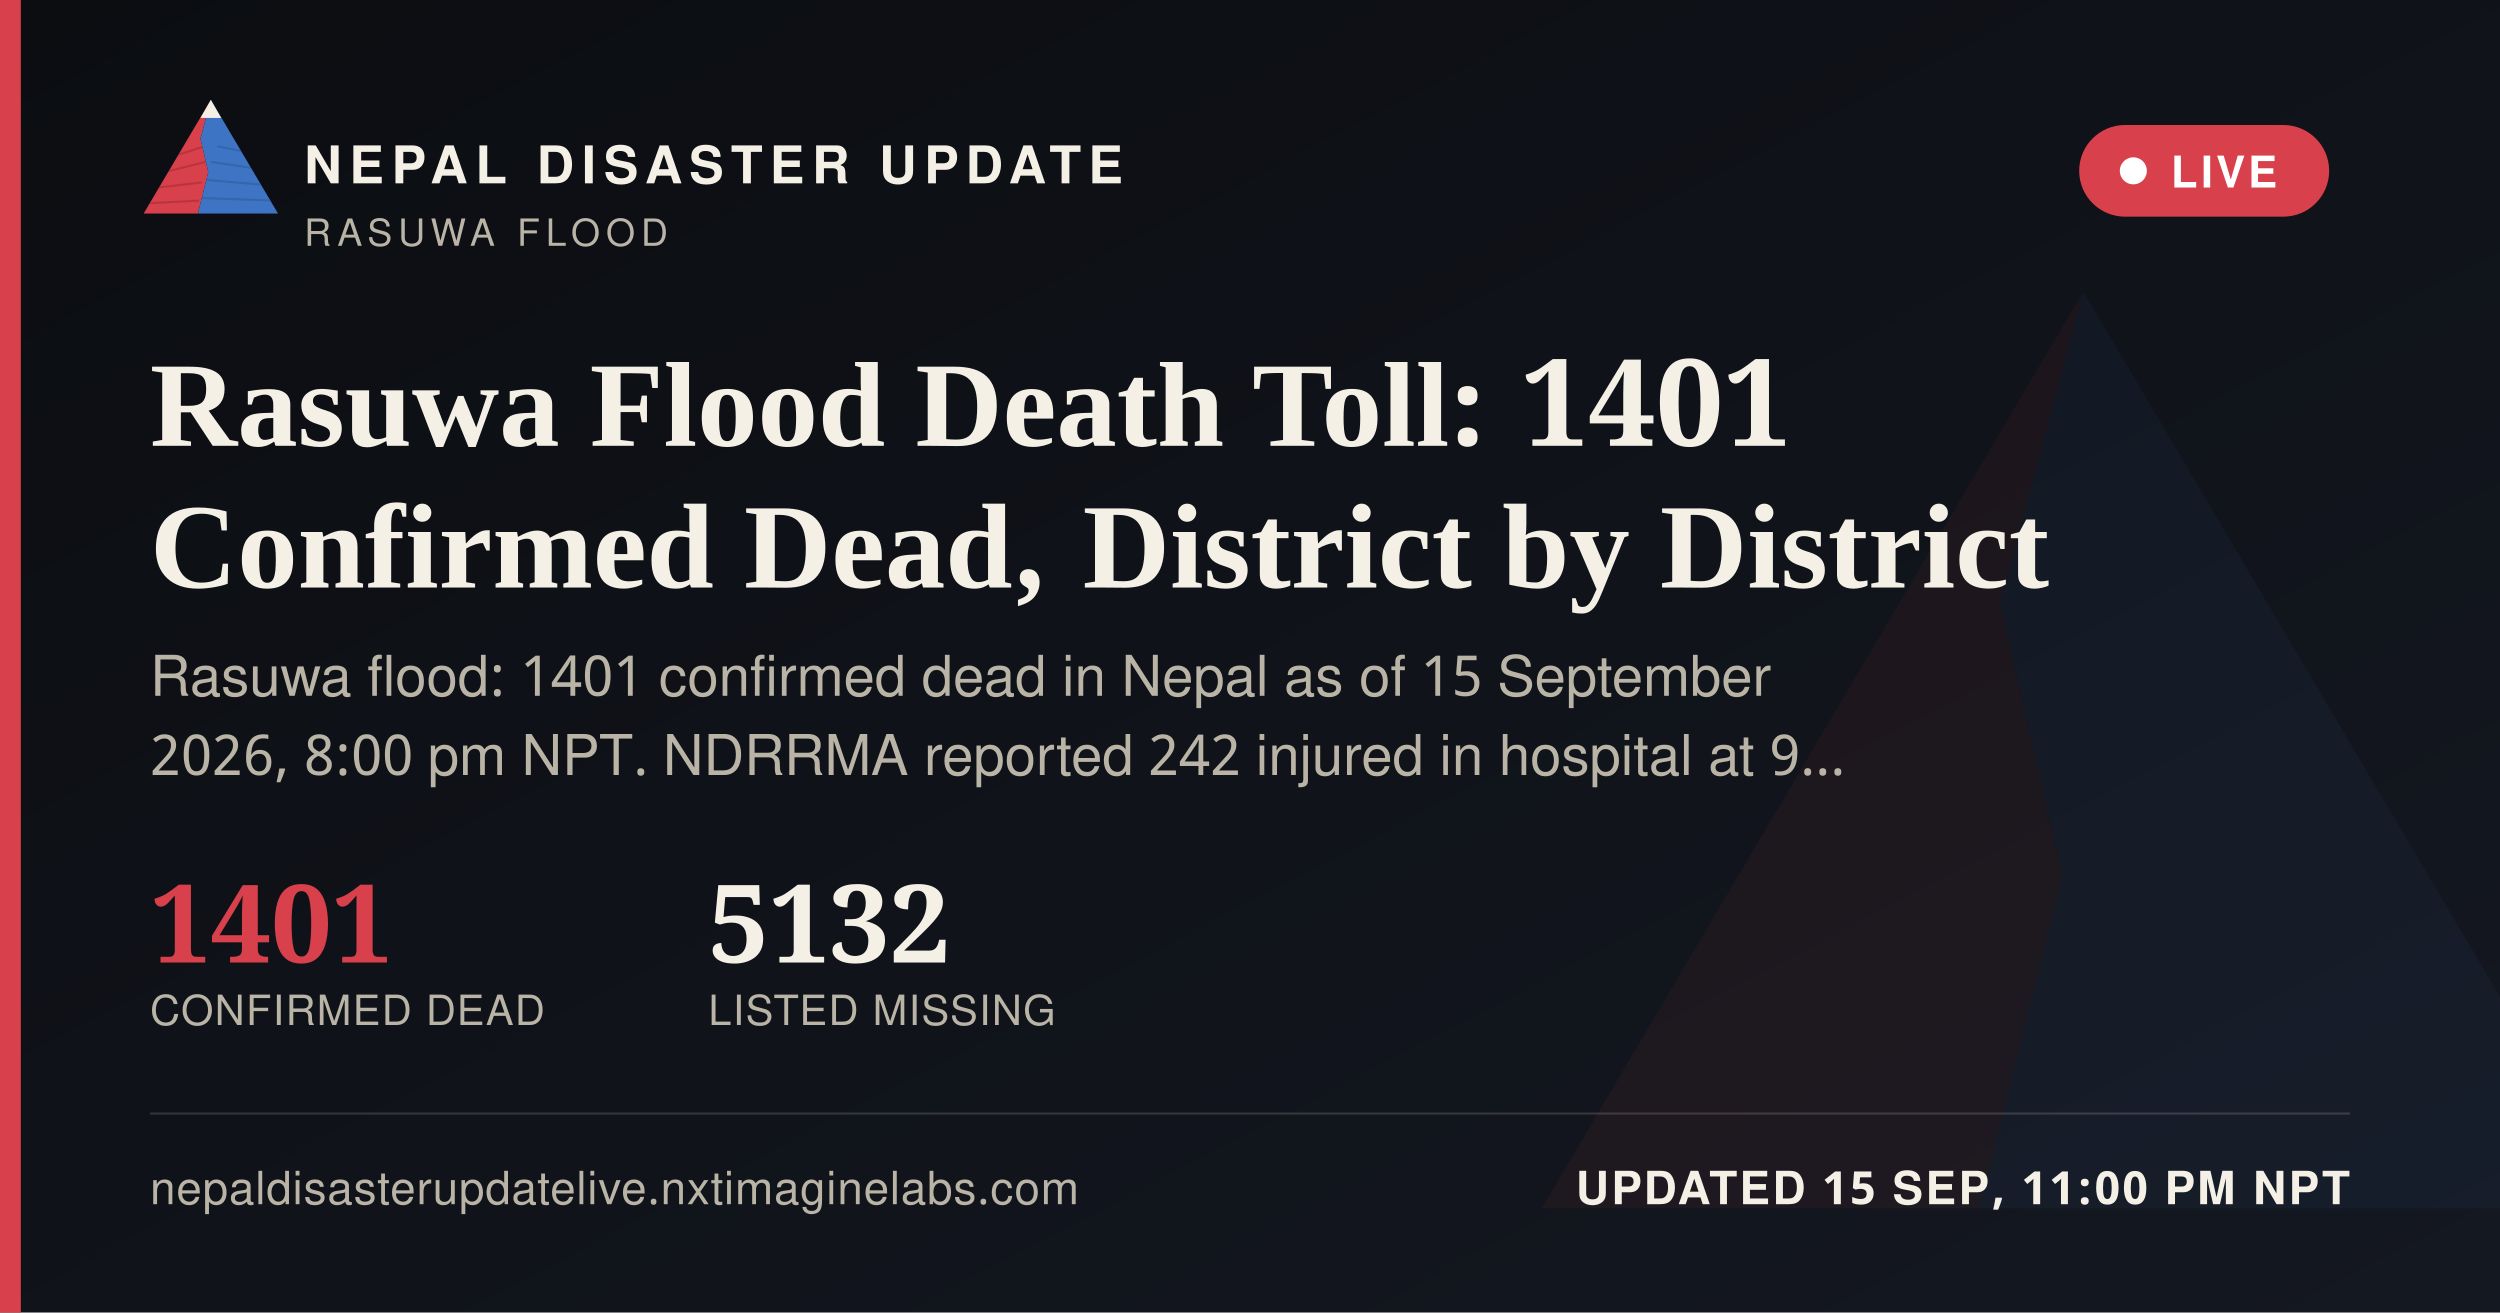
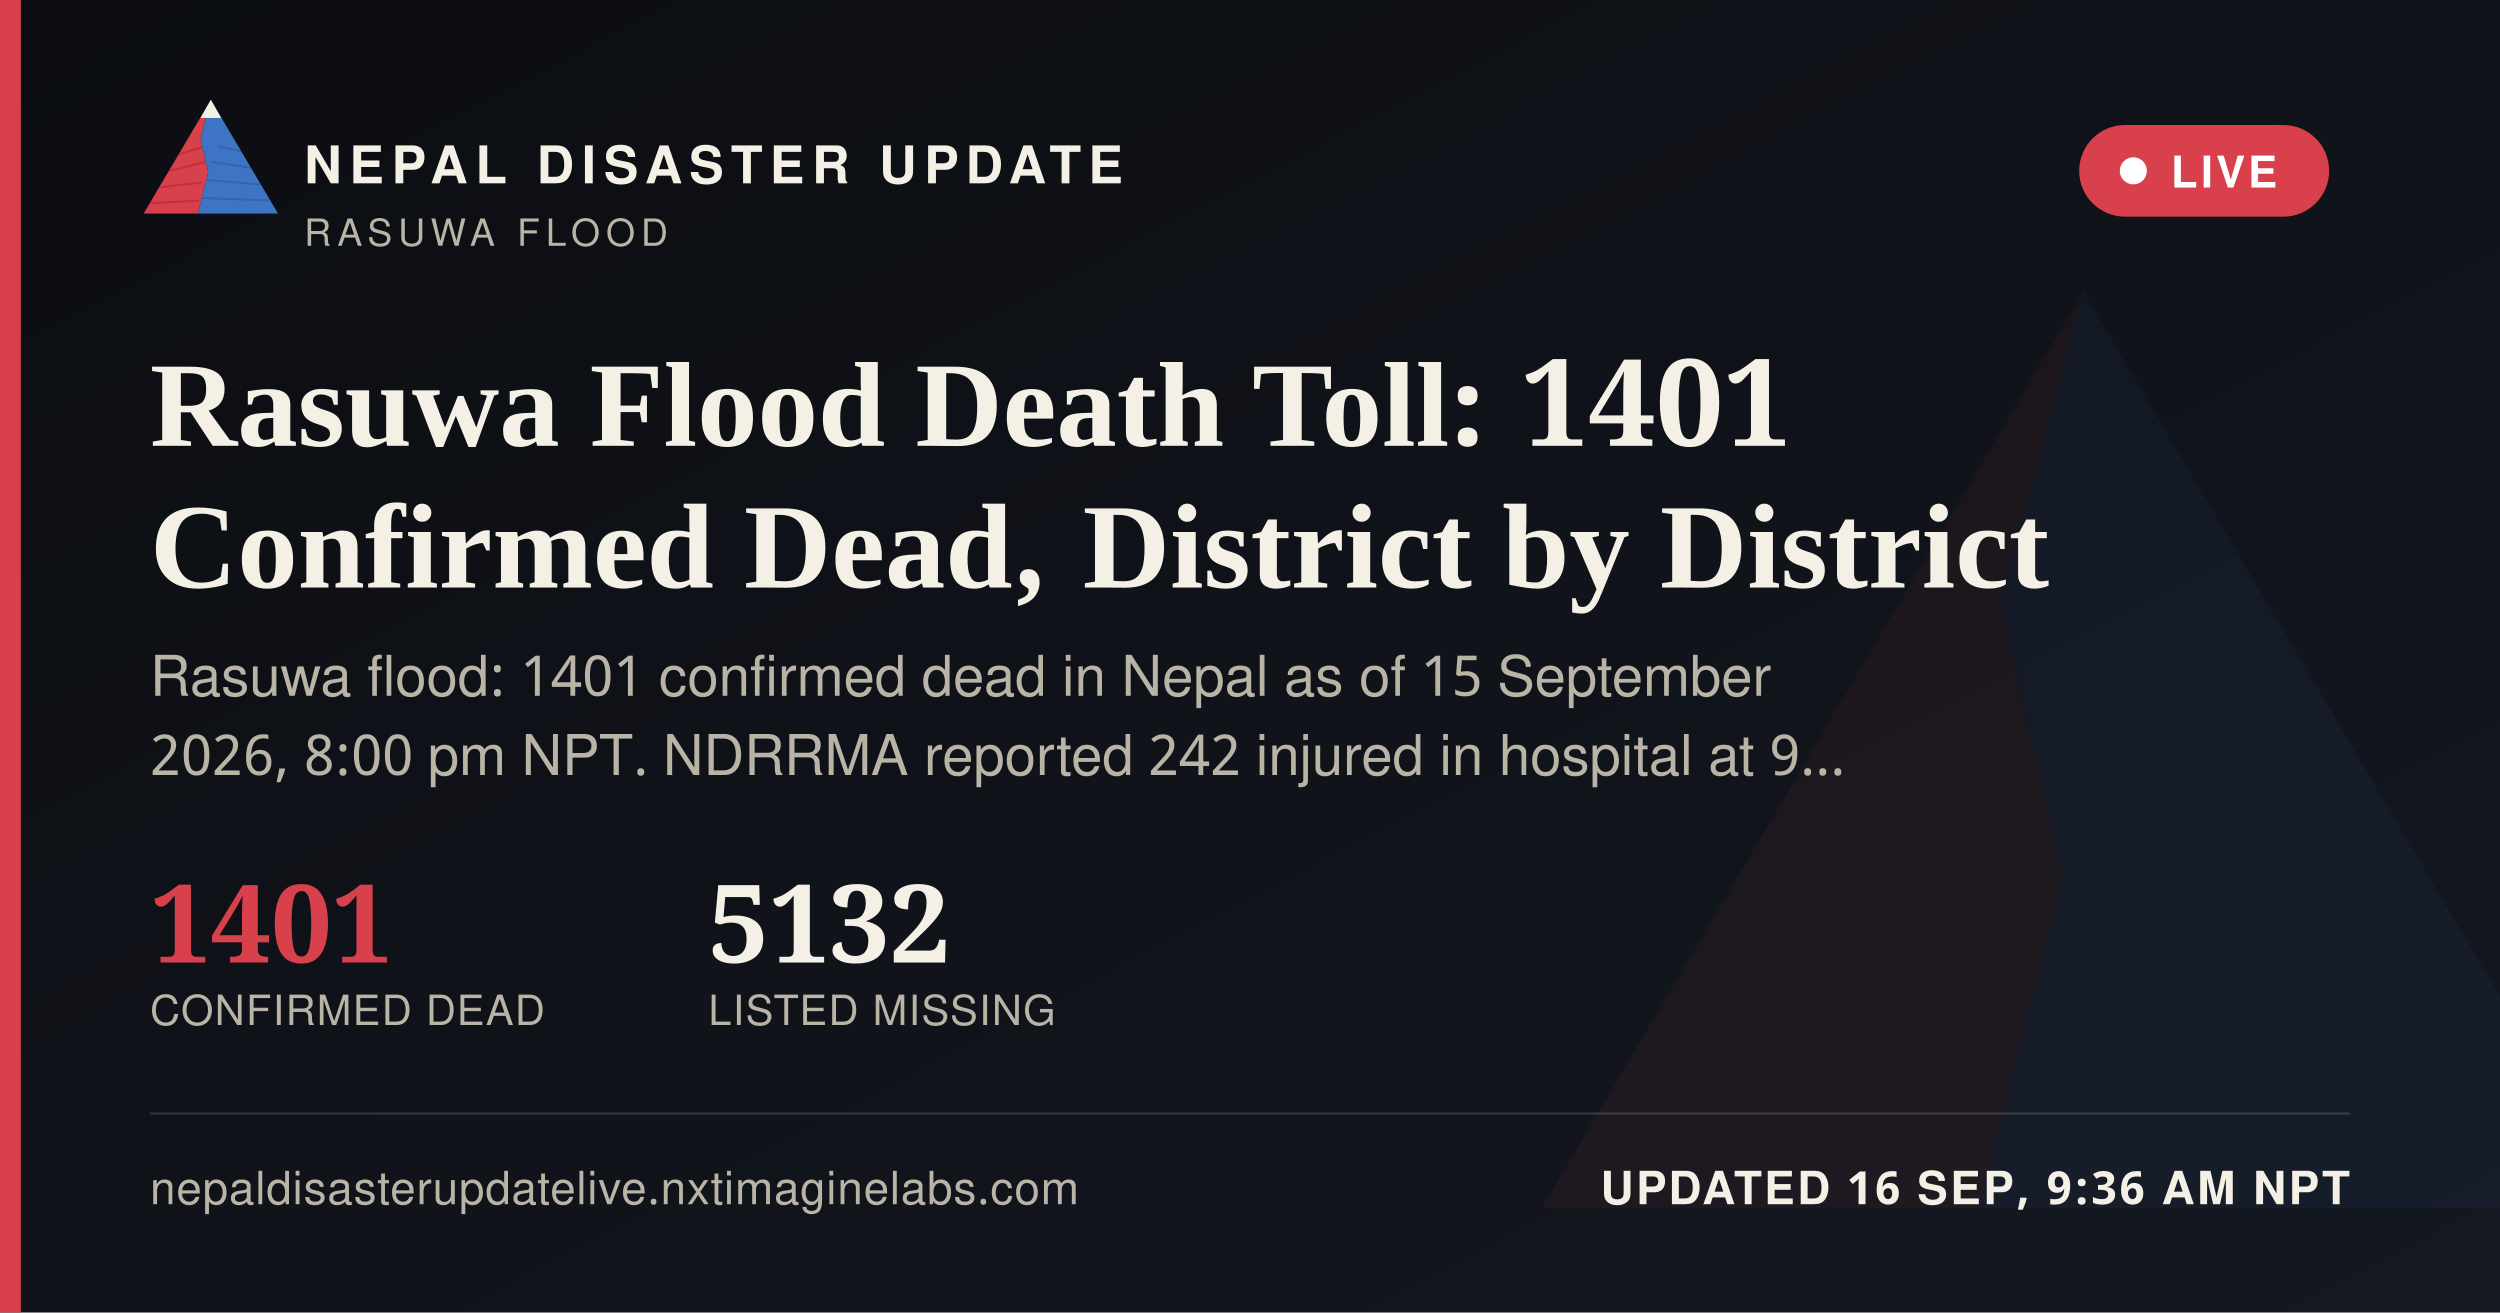
<svg xmlns="http://www.w3.org/2000/svg" width="1200" height="630" viewBox="0 0 1200 630">
  <defs>
    <linearGradient id="ogbg" x1="0" y1="0" x2="1" y2="1">
      <stop offset="0" stop-color="#0B0D11" />
      <stop offset="1" stop-color="#141821" />
    </linearGradient>
  </defs>
  <rect width="1200" height="630" fill="url(#ogbg)" />
  <g transform="translate(700,60) scale(5)" opacity="0.06">
    <polygon points="60,16 52,46 58,72 50,104 8,104" fill="#D8404B" />
    <polygon points="60,16 112,104 50,104 58,72 52,46" fill="#3D74C4" />
  </g>
  <rect x="0" y="0" width="10" height="630" fill="#D8404B" />
  <g transform="translate(64,38) scale(0.62)">
    <g>
      <defs>
        <clipPath id="ogLc">
          <polygon points="60,16 52,46 58,72 50,104 8,104" />
        </clipPath>
        <clipPath id="ogRc">
          <polygon points="60,16 112,104 50,104 58,72 52,46" />
        </clipPath>
      </defs>
      <polygon points="60,16 52,46 58,72 50,104 8,104" fill="#D8404B" />
      <g clip-path="url(#ogLc)" stroke="#A32A34" stroke-width="1.6" fill="none" opacity="0.55">
        <path d="M30,60 L55,52" />
        <path d="M24,72 L56,64" />
        <path d="M18,84 L53,80" />
        <path d="M13,96 L51,94" />
      </g>
      <polygon points="60,16 112,104 50,104 58,72 52,46" fill="#3D74C4" />
      <g clip-path="url(#ogRc)" stroke="#2A5793" stroke-width="1.6" fill="none" opacity="0.5">
        <path d="M65,52 L95,58" />
        <path d="M60,64 L100,70" />
        <path d="M56,78 L104,82" />
        <path d="M52,92 L108,94" />
      </g>
      <polygon points="60,16 52,30 68,30" fill="#F4F0E6" />
    </g>
  </g>
  <text x="146" y="88" font-family="'Public Sans', 'Noto Sans Devanagari', 'Helvetica Neue', Helvetica, Arial, sans-serif" font-size="25" font-weight="800" letter-spacing="3.6" fill="#F4F0E6">NEPAL DISASTER UPDATE</text>
  <text x="146" y="118" font-family="'Public Sans', 'Noto Sans Devanagari', 'Helvetica Neue', Helvetica, Arial, sans-serif" font-size="18" letter-spacing="2.8" fill="#B9B4A6">RASUWA FLOOD</text>
  <g>
    <rect x="998" y="60" width="120" height="44" rx="22" fill="#D8404B" stroke="none" />
    <circle cx="1024" cy="82" r="6.5" fill="#FFFFFF" />
    <text x="1042" y="90" font-family="'Public Sans', 'Noto Sans Devanagari', 'Helvetica Neue', Helvetica, Arial, sans-serif" font-size="21" font-weight="700" letter-spacing="1.6" fill="#FFFFFF">LIVE</text>
  </g>
  <text x="72" y="214" font-family="Newsreader, 'Noto Serif Devanagari', Georgia, 'Times New Roman', serif" font-size="58" font-weight="600" fill="#F4F0E6">Rasuwa Flood Death Toll: 1401</text>
  <text x="72" y="282" font-family="Newsreader, 'Noto Serif Devanagari', Georgia, 'Times New Roman', serif" font-size="58" font-weight="600" fill="#F4F0E6">Confirmed Dead, District by District</text>
  <text x="72" y="334" font-family="'Public Sans', 'Noto Sans Devanagari', 'Helvetica Neue', Helvetica, Arial, sans-serif" font-size="27" fill="#B9B4A6">Rasuwa flood: 1401 confirmed dead in Nepal as of 15 September</text>
  <text x="72" y="372" font-family="'Public Sans', 'Noto Sans Devanagari', 'Helvetica Neue', Helvetica, Arial, sans-serif" font-size="27" fill="#B9B4A6">2026, 8:00 pm NPT. NDRRMA reported 242 injured in hospital at 9…</text>
  <g transform="translate(72,462)">
    <text x="0" y="0" font-family="Newsreader, 'Noto Serif Devanagari', Georgia, 'Times New Roman', serif" font-size="52" font-weight="600" fill="#D8404B">1401</text>
    <text x="0" y="30" font-family="'Public Sans', 'Noto Sans Devanagari', 'Helvetica Neue', Helvetica, Arial, sans-serif" font-size="20" letter-spacing="0.6" fill="#B9B4A6">CONFIRMED DEAD</text>
    <text x="268" y="0" font-family="Newsreader, 'Noto Serif Devanagari', Georgia, 'Times New Roman', serif" font-size="52" font-weight="600" fill="#F4F0E6">5132</text>
    <text x="268" y="30" font-family="'Public Sans', 'Noto Sans Devanagari', 'Helvetica Neue', Helvetica, Arial, sans-serif" font-size="20" letter-spacing="0.6" fill="#B9B4A6">LISTED MISSING</text>
  </g>
  <rect x="72" y="534" width="1056" height="1" fill="rgba(244,240,230,0.16)" />
  <text x="72" y="578" font-family="'Public Sans', 'Noto Sans Devanagari', 'Helvetica Neue', Helvetica, Arial, sans-serif" font-size="22" fill="#B9B4A6" letter-spacing="0.4">nepaldisasterupdatelive.nxtimaginelabs.com</text>
-   <text x="1128" y="578" text-anchor="end" font-family="'Public Sans', 'Noto Sans Devanagari', 'Helvetica Neue', Helvetica, Arial, sans-serif" font-size="22" font-weight="700" letter-spacing="1.2" fill="#F4F0E6">UPDATED 15 SEP, 11:00 PM NPT</text>
+   <text x="1128" y="578" text-anchor="end" font-family="'Public Sans', 'Noto Sans Devanagari', 'Helvetica Neue', Helvetica, Arial, sans-serif" font-size="22" font-weight="700" letter-spacing="1.2" fill="#F4F0E6">UPDATED 16 SEP, 9:36 AM NPT</text>
</svg>
